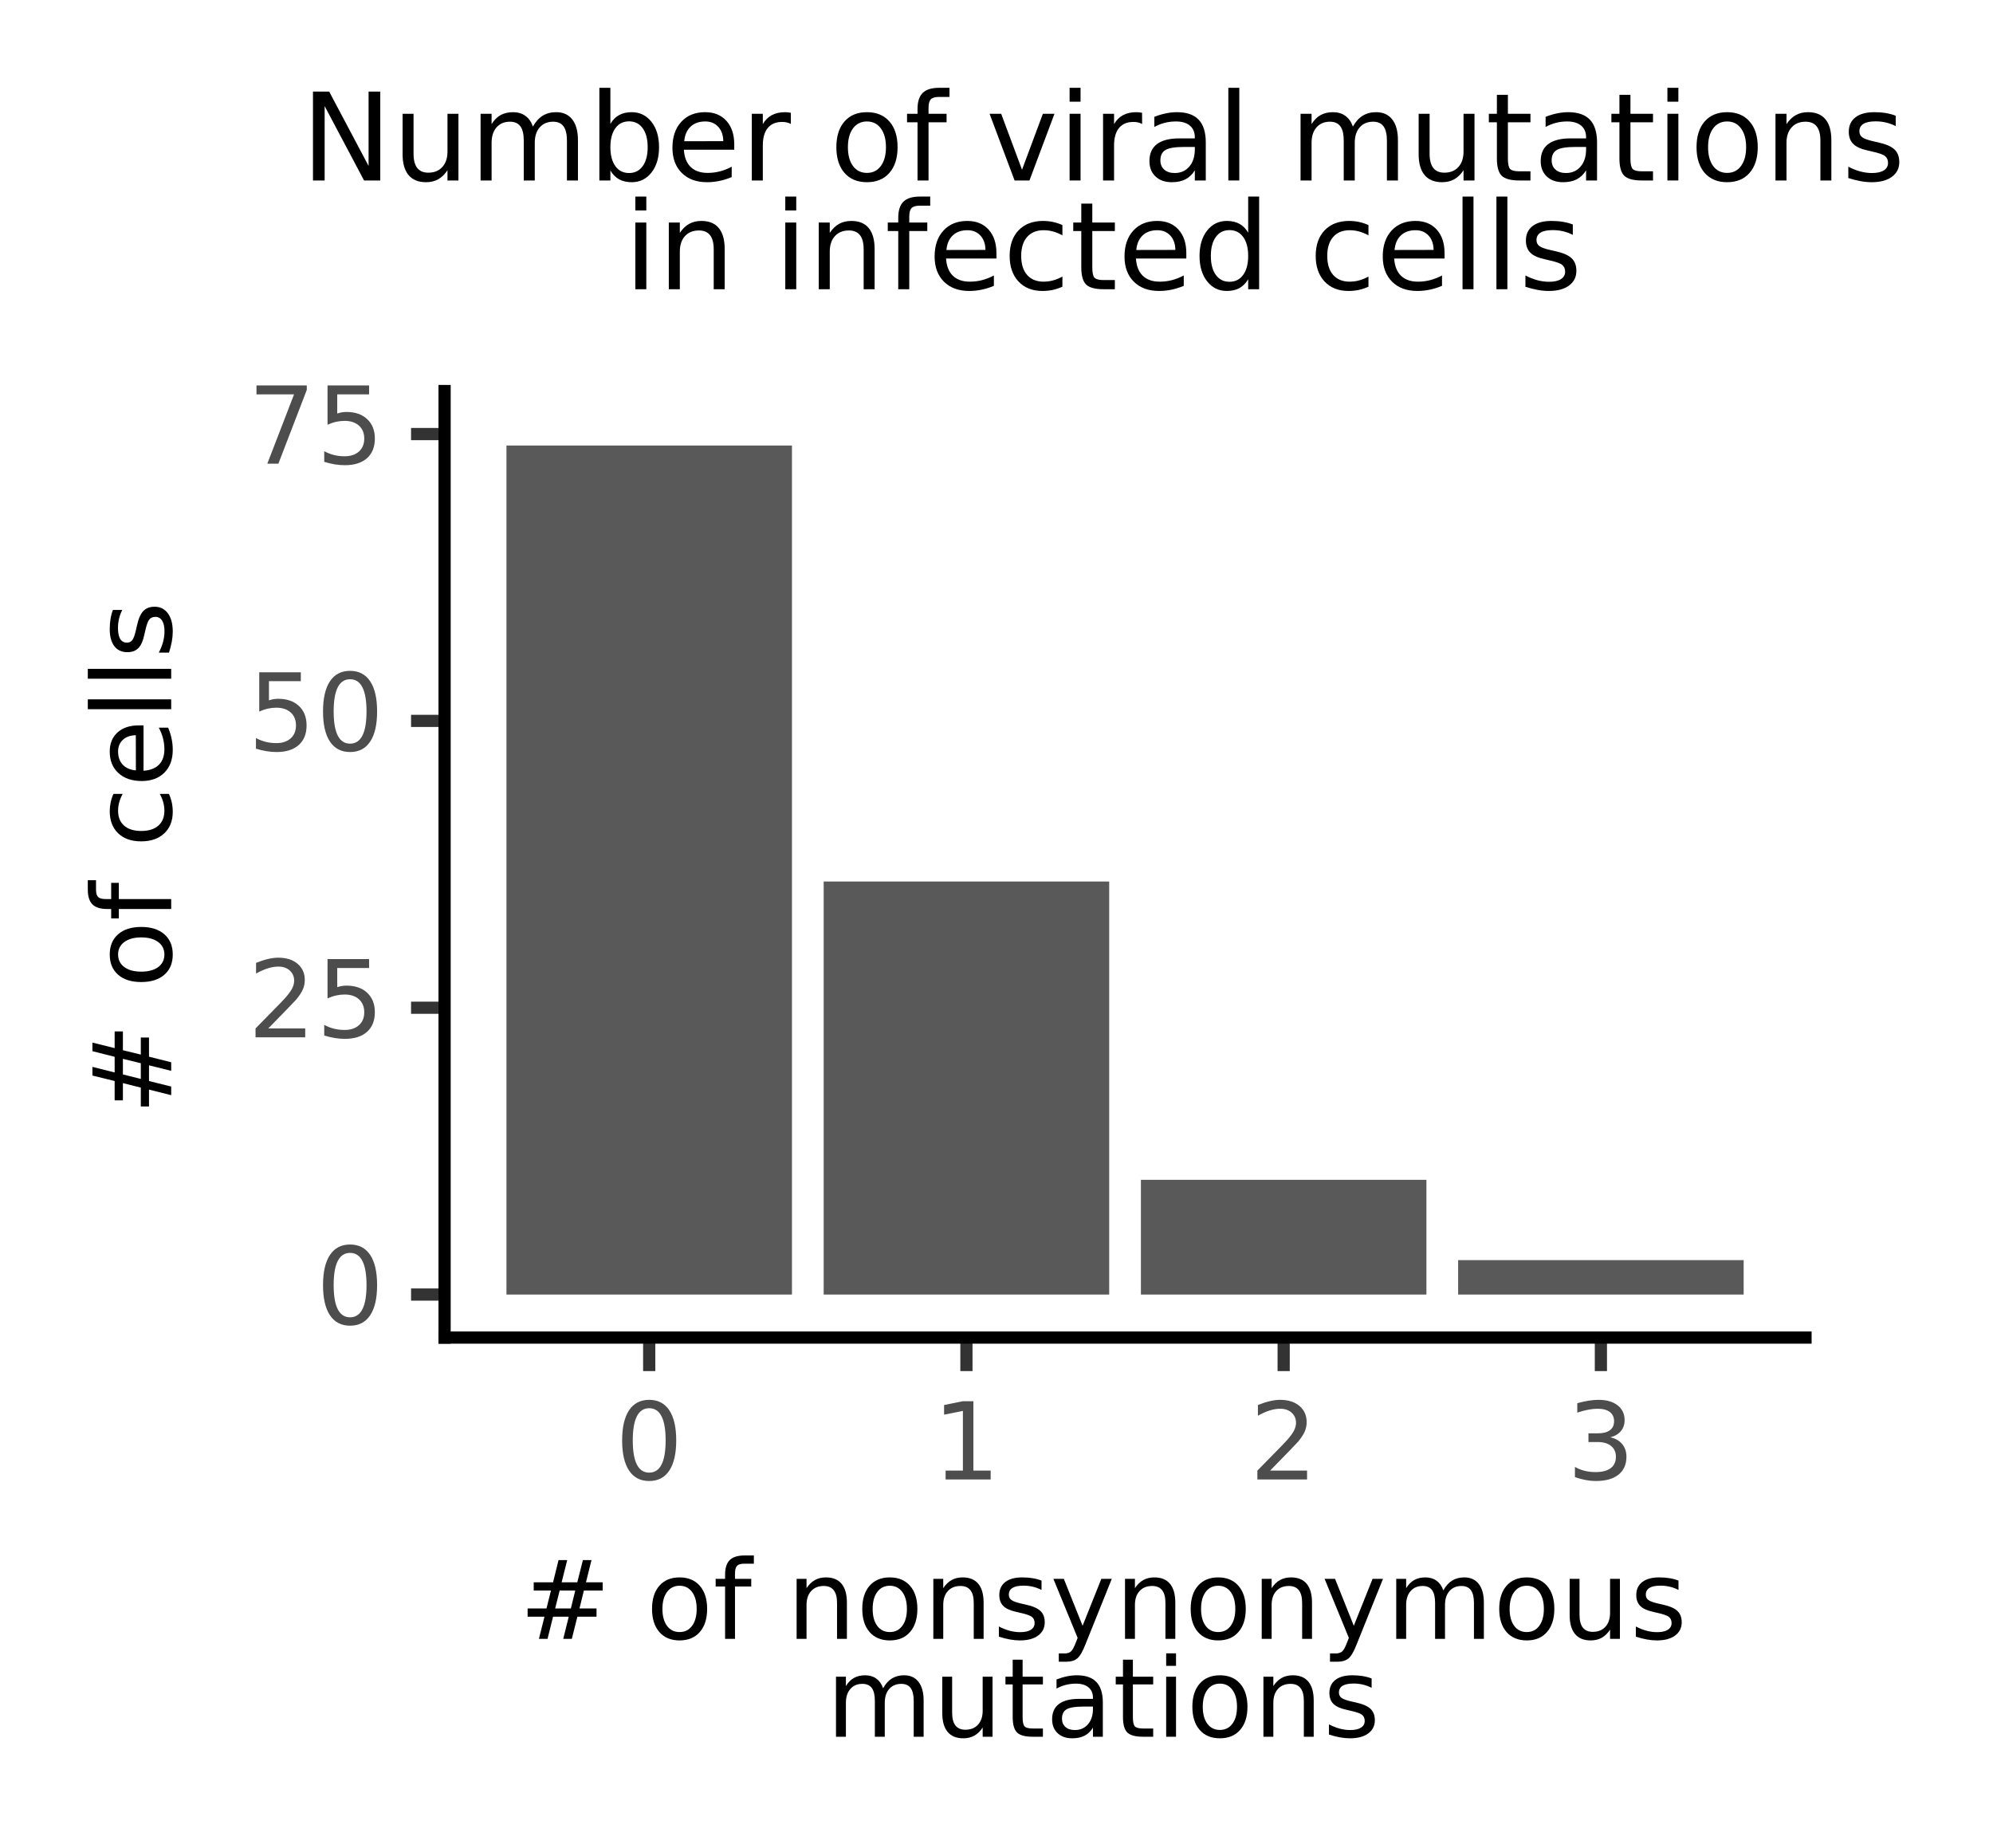
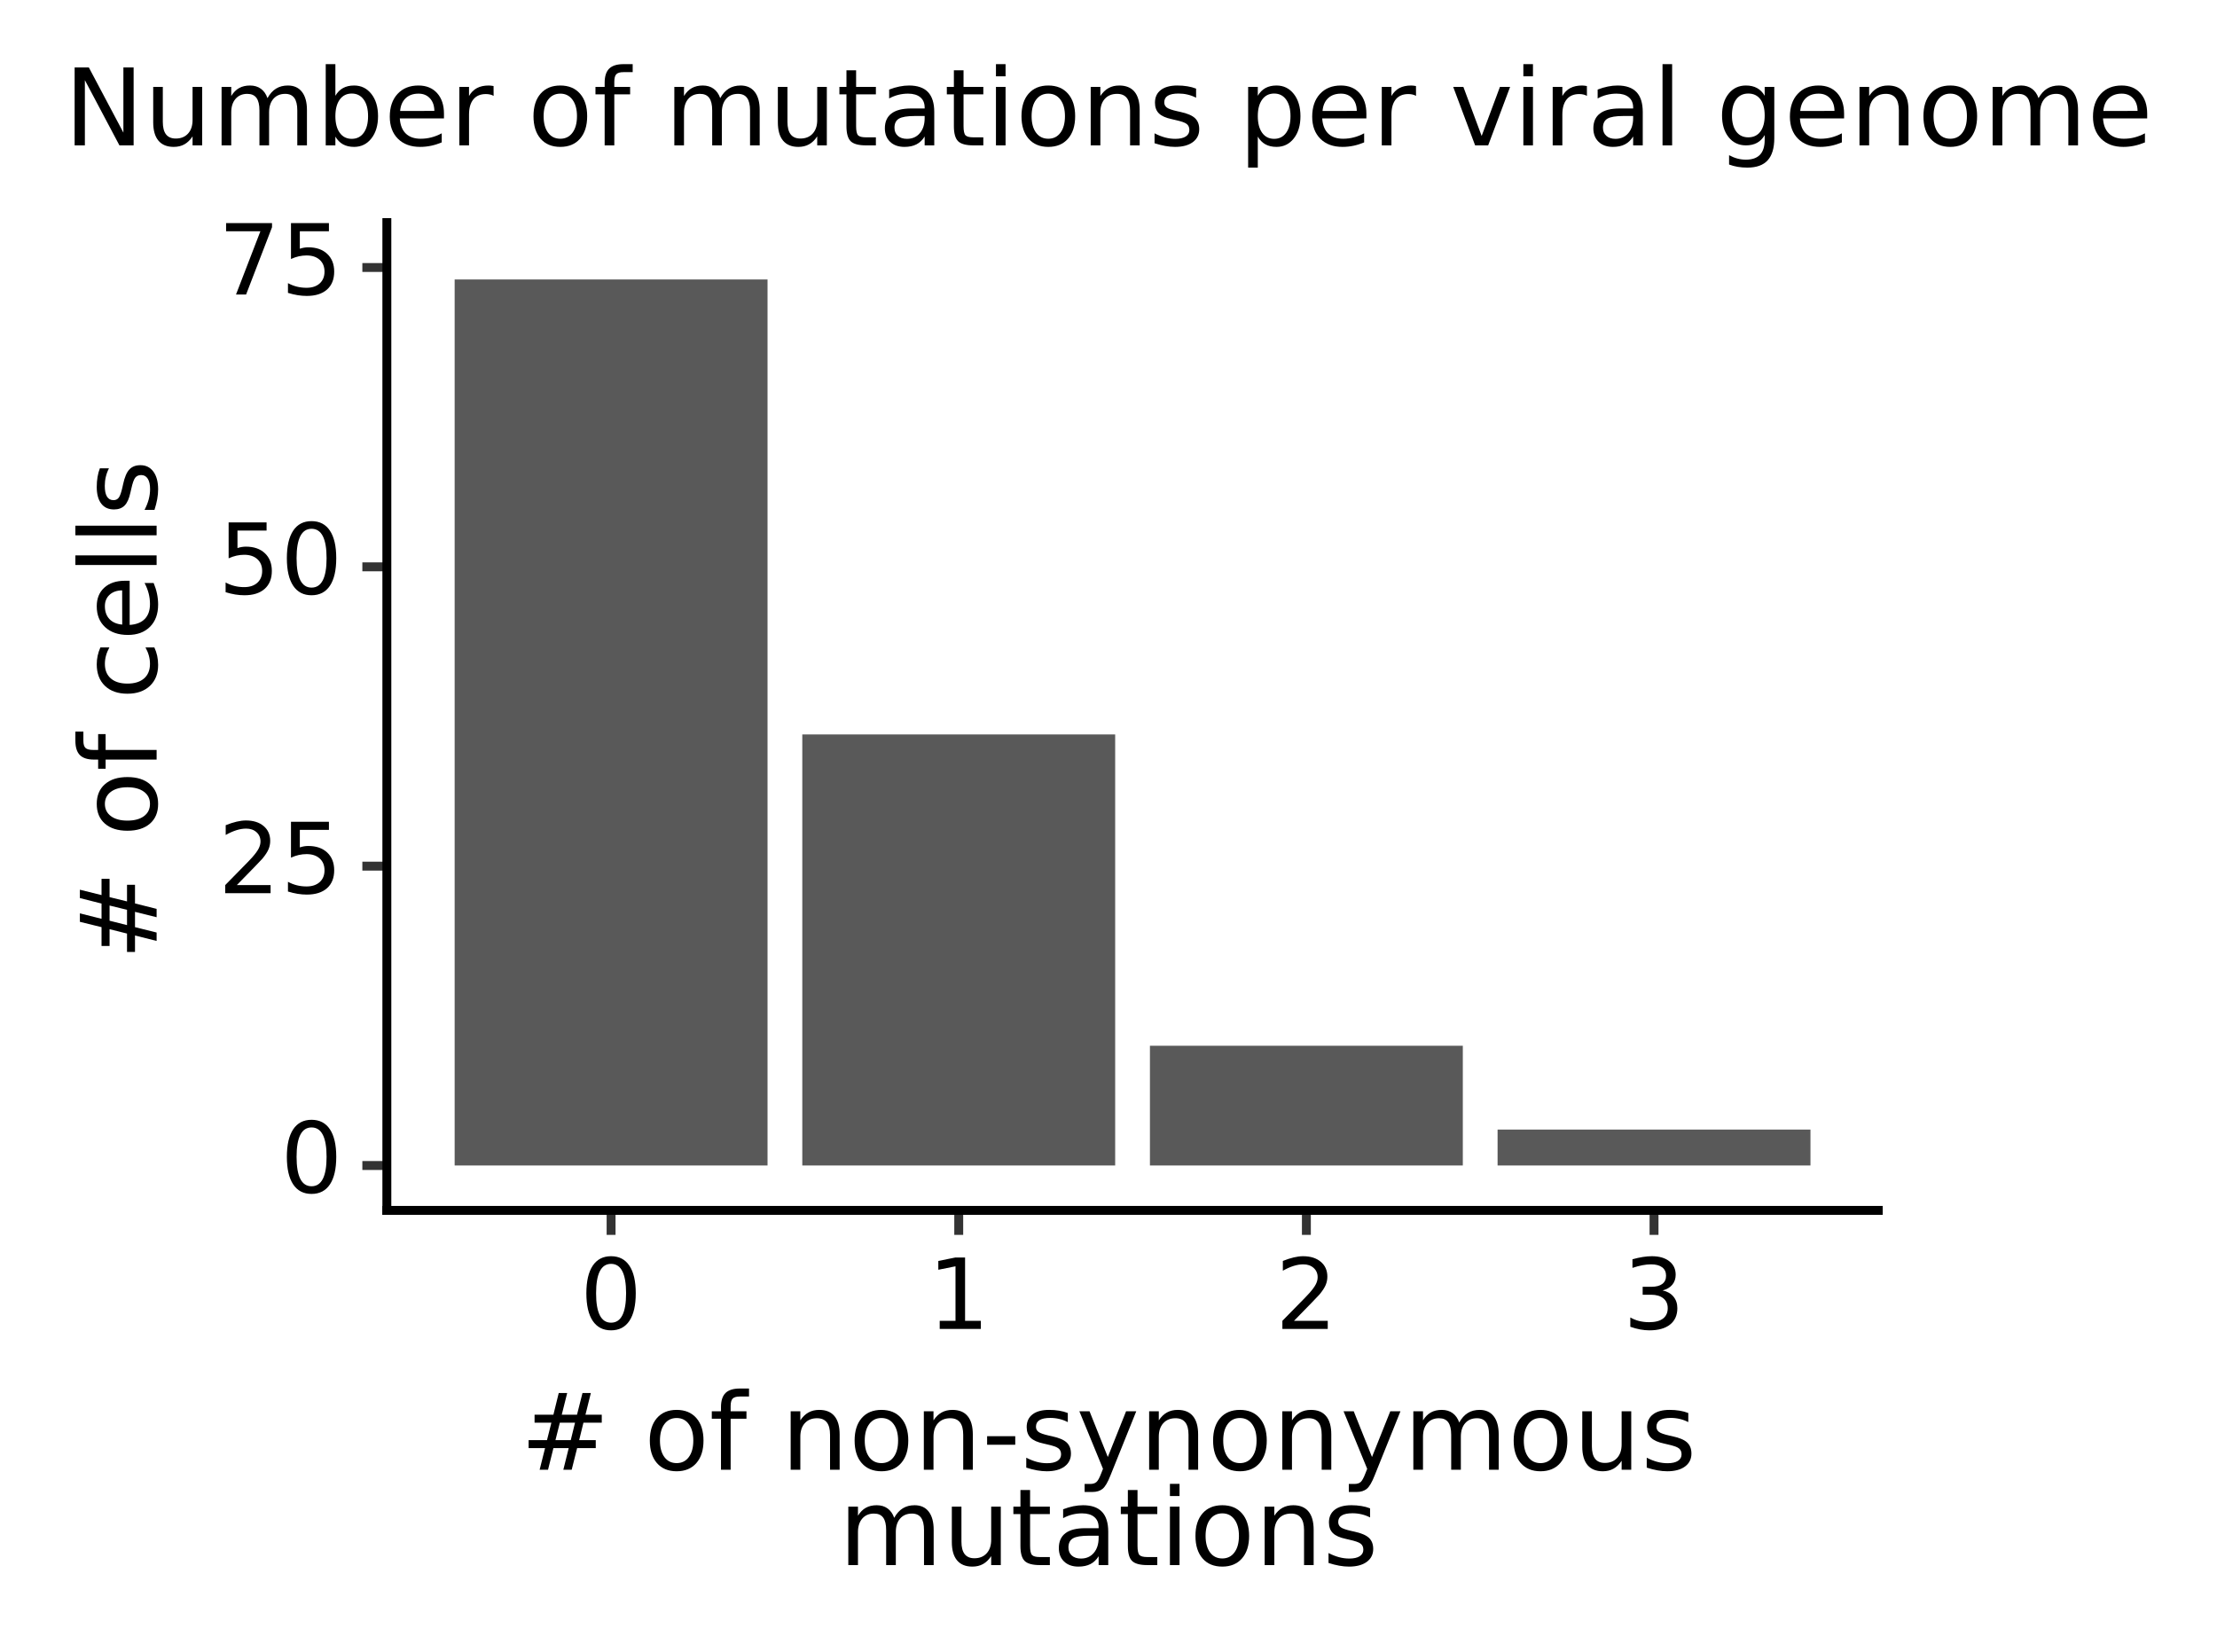
- <svg xmlns="http://www.w3.org/2000/svg" xmlns:xlink="http://www.w3.org/1999/xlink" width="163.433pt" height="151.484pt" viewBox="0 0 163.433 151.484" version="1.1">
+ <svg xmlns="http://www.w3.org/2000/svg" xmlns:xlink="http://www.w3.org/1999/xlink" width="248.844pt" height="185.378pt" viewBox="0 0 248.844 185.378" version="1.1">
  <defs>
    <style type="text/css">*{stroke-linejoin: round; stroke-linecap: butt}</style>
  </defs>
  <g id="figure_1">
    <g id="patch_1">
-       <path d="M 0 151.484  L 163.433 151.484  L 163.433 -0  L 0 -0  z " style="fill: #ffffff; stroke: #ffffff; stroke-linejoin: miter" />
+       <path d="M 0 185.378  L 248.844 185.378  L 248.844 0  L 0 0  z " style="fill: #ffffff; stroke: #ffffff; stroke-linejoin: miter" />
    </g>
    <g id="axes_1">
      <g id="patch_2">
-         <path d="M 36.458 109.681  L 148.058 109.681  L 148.058 32.065  L 36.458 32.065  z " style="fill: #ffffff" />
+         <path d="M 43.422 135.867  L 210.822 135.867  L 210.822 24.987  L 43.422 24.987  z " style="fill: #ffffff" />
      </g>
      <g id="matplotlib.axis_1">
        <g id="xtick_1">
          <g id="line2d_1">
-             <path d="M 53.237 109.681  " style="fill: none; stroke: #000000; stroke-width: 1.5" />
-             <defs>
-               <path id="m5df1748b4c" d="M 0 0  L 0 2.75  " style="stroke: #333333" />
-             </defs>
-             <g>
-               <use xlink:href="#m5df1748b4c" x="53.237" y="109.681" style="stroke: #333333" />
+             <path d="M 68.591 135.867  " style="fill: none; stroke: #000000; stroke-width: 1.5" />
+             <defs>
+               <path id="m23d241b7c9" d="M 0 0  L 0 2.75  " style="stroke: #333333" />
+             </defs>
+             <g>
+               <use xlink:href="#m23d241b7c9" x="68.591" y="135.867" style="stroke: #333333" />
            </g>
          </g>
          <g id="text_1">
-             <g style="fill: #4d4d4d" transform="translate(50.43783 121.3172)scale(0.088 -0.088)">
+             <g transform="translate(65.09134 149.175)scale(0.11 -0.11)">
              <defs>
                <path id="DejaVuSans-30" d="M 2034 4250  Q 1547 4250 1301 3770  Q 1056 3291 1056 2328  Q 1056 1369 1301 889  Q 1547 409 2034 409  Q 2525 409 2770 889  Q 3016 1369 3016 2328  Q 3016 3291 2770 3770  Q 2525 4250 2034 4250  z M 2034 4750  Q 2819 4750 3233 4129  Q 3647 3509 3647 2328  Q 3647 1150 3233 529  Q 2819 -91 2034 -91  Q 1250 -91 836 529  Q 422 1150 422 2328  Q 422 3509 836 4129  Q 1250 4750 2034 4750  z " transform="scale(0.015625)" />
              </defs>
              <use xlink:href="#DejaVuSans-30" />
            </g>
          </g>
        </g>
        <g id="xtick_2">
          <g id="line2d_2">
-             <path d="M 79.251 109.681  " style="fill: none; stroke: #000000; stroke-width: 1.5" />
-             <g>
-               <use xlink:href="#m5df1748b4c" x="79.251" y="109.681" style="stroke: #333333" />
+             <path d="M 107.612 135.867  " style="fill: none; stroke: #000000; stroke-width: 1.5" />
+             <g>
+               <use xlink:href="#m23d241b7c9" x="107.612" y="135.867" style="stroke: #333333" />
            </g>
          </g>
          <g id="text_2">
-             <g style="fill: #4d4d4d" transform="translate(76.45182 121.3172)scale(0.088 -0.088)">
+             <g transform="translate(104.1123 149.175)scale(0.11 -0.11)">
              <defs>
                <path id="DejaVuSans-31" d="M 794 531  L 1825 531  L 1825 4091  L 703 3866  L 703 4441  L 1819 4666  L 2450 4666  L 2450 531  L 3481 531  L 3481 0  L 794 0  L 794 531  z " transform="scale(0.015625)" />
              </defs>
              <use xlink:href="#DejaVuSans-31" />
            </g>
          </g>
        </g>
        <g id="xtick_3">
          <g id="line2d_3">
-             <path d="M 105.265 109.681  " style="fill: none; stroke: #000000; stroke-width: 1.5" />
-             <g>
-               <use xlink:href="#m5df1748b4c" x="105.265" y="109.681" style="stroke: #333333" />
+             <path d="M 146.633 135.867  " style="fill: none; stroke: #000000; stroke-width: 1.5" />
+             <g>
+               <use xlink:href="#m23d241b7c9" x="146.633" y="135.867" style="stroke: #333333" />
            </g>
          </g>
          <g id="text_3">
-             <g style="fill: #4d4d4d" transform="translate(102.4658 121.3172)scale(0.088 -0.088)">
+             <g transform="translate(143.1333 149.175)scale(0.11 -0.11)">
              <defs>
                <path id="DejaVuSans-32" d="M 1228 531  L 3431 531  L 3431 0  L 469 0  L 469 531  Q 828 903 1448 1529  Q 2069 2156 2228 2338  Q 2531 2678 2651 2914  Q 2772 3150 2772 3378  Q 2772 3750 2511 3984  Q 2250 4219 1831 4219  Q 1534 4219 1204 4116  Q 875 4013 500 3803  L 500 4441  Q 881 4594 1212 4672  Q 1544 4750 1819 4750  Q 2544 4750 2975 4387  Q 3406 4025 3406 3419  Q 3406 3131 3298 2873  Q 3191 2616 2906 2266  Q 2828 2175 2409 1742  Q 1991 1309 1228 531  z " transform="scale(0.015625)" />
              </defs>
              <use xlink:href="#DejaVuSans-32" />
            </g>
          </g>
        </g>
        <g id="xtick_4">
          <g id="line2d_4">
-             <path d="M 131.279 109.681  " style="fill: none; stroke: #000000; stroke-width: 1.5" />
-             <g>
-               <use xlink:href="#m5df1748b4c" x="131.279" y="109.681" style="stroke: #333333" />
+             <path d="M 185.654 135.867  " style="fill: none; stroke: #000000; stroke-width: 1.5" />
+             <g>
+               <use xlink:href="#m23d241b7c9" x="185.654" y="135.867" style="stroke: #333333" />
            </g>
          </g>
          <g id="text_4">
-             <g style="fill: #4d4d4d" transform="translate(128.4798 121.3172)scale(0.088 -0.088)">
+             <g transform="translate(182.1543 149.175)scale(0.11 -0.11)">
              <defs>
                <path id="DejaVuSans-33" d="M 2597 2516  Q 3050 2419 3304 2112  Q 3559 1806 3559 1356  Q 3559 666 3084 287  Q 2609 -91 1734 -91  Q 1441 -91 1130 -33  Q 819 25 488 141  L 488 750  Q 750 597 1062 519  Q 1375 441 1716 441  Q 2309 441 2620 675  Q 2931 909 2931 1356  Q 2931 1769 2642 2001  Q 2353 2234 1838 2234  L 1294 2234  L 1294 2753  L 1863 2753  Q 2328 2753 2575 2939  Q 2822 3125 2822 3475  Q 2822 3834 2567 4026  Q 2313 4219 1838 4219  Q 1578 4219 1281 4162  Q 984 4106 628 3988  L 628 4550  Q 988 4650 1302 4700  Q 1616 4750 1894 4750  Q 2613 4750 3031 4423  Q 3450 4097 3450 3541  Q 3450 3153 3228 2886  Q 3006 2619 2597 2516  z " transform="scale(0.015625)" />
              </defs>
              <use xlink:href="#DejaVuSans-33" />
            </g>
          </g>
        </g>
        <g id="xtick_5" />
        <g id="xtick_6" />
        <g id="xtick_7" />
        <g id="xtick_8" />
        <g id="xtick_9" />
        <g id="text_5">
-           <g transform="translate(42.57128 134.3859)scale(0.09 -0.09)">
+           <g transform="translate(58.40812 164.9808)scale(0.12 -0.12)">
            <defs>
              <path id="DejaVuSans-23" d="M 3272 2816  L 2363 2816  L 2100 1772  L 3016 1772  L 3272 2816  z M 2803 4594  L 2478 3297  L 3391 3297  L 3719 4594  L 4219 4594  L 3897 3297  L 4872 3297  L 4872 2816  L 3775 2816  L 3519 1772  L 4513 1772  L 4513 1294  L 3397 1294  L 3072 0  L 2572 0  L 2894 1294  L 1978 1294  L 1656 0  L 1153 0  L 1478 1294  L 494 1294  L 494 1772  L 1594 1772  L 1856 2816  L 850 2816  L 850 3297  L 1978 3297  L 2297 4594  L 2803 4594  z " transform="scale(0.015625)" />
              <path id="DejaVuSans-20" transform="scale(0.015625)" />
              <path id="DejaVuSans-6f" d="M 1959 3097  Q 1497 3097 1228 2736  Q 959 2375 959 1747  Q 959 1119 1226 758  Q 1494 397 1959 397  Q 2419 397 2687 759  Q 2956 1122 2956 1747  Q 2956 2369 2687 2733  Q 2419 3097 1959 3097  z M 1959 3584  Q 2709 3584 3137 3096  Q 3566 2609 3566 1747  Q 3566 888 3137 398  Q 2709 -91 1959 -91  Q 1206 -91 779 398  Q 353 888 353 1747  Q 353 2609 779 3096  Q 1206 3584 1959 3584  z " transform="scale(0.015625)" />
              <path id="DejaVuSans-66" d="M 2375 4863  L 2375 4384  L 1825 4384  Q 1516 4384 1395 4259  Q 1275 4134 1275 3809  L 1275 3500  L 2222 3500  L 2222 3053  L 1275 3053  L 1275 0  L 697 0  L 697 3053  L 147 3053  L 147 3500  L 697 3500  L 697 3744  Q 697 4328 969 4595  Q 1241 4863 1831 4863  L 2375 4863  z " transform="scale(0.015625)" />
              <path id="DejaVuSans-6e" d="M 3513 2113  L 3513 0  L 2938 0  L 2938 2094  Q 2938 2591 2744 2837  Q 2550 3084 2163 3084  Q 1697 3084 1428 2787  Q 1159 2491 1159 1978  L 1159 0  L 581 0  L 581 3500  L 1159 3500  L 1159 2956  Q 1366 3272 1645 3428  Q 1925 3584 2291 3584  Q 2894 3584 3203 3211  Q 3513 2838 3513 2113  z " transform="scale(0.015625)" />
+               <path id="DejaVuSans-2d" d="M 313 2009  L 1997 2009  L 1997 1497  L 313 1497  L 313 2009  z " transform="scale(0.015625)" />
              <path id="DejaVuSans-73" d="M 2834 3397  L 2834 2853  Q 2591 2978 2328 3040  Q 2066 3103 1784 3103  Q 1356 3103 1142 2972  Q 928 2841 928 2578  Q 928 2378 1081 2264  Q 1234 2150 1697 2047  L 1894 2003  Q 2506 1872 2764 1633  Q 3022 1394 3022 966  Q 3022 478 2636 193  Q 2250 -91 1575 -91  Q 1294 -91 989 -36  Q 684 19 347 128  L 347 722  Q 666 556 975 473  Q 1284 391 1588 391  Q 1994 391 2212 530  Q 2431 669 2431 922  Q 2431 1156 2273 1281  Q 2116 1406 1581 1522  L 1381 1569  Q 847 1681 609 1914  Q 372 2147 372 2553  Q 372 3047 722 3315  Q 1072 3584 1716 3584  Q 2034 3584 2315 3537  Q 2597 3491 2834 3397  z " transform="scale(0.015625)" />
              <path id="DejaVuSans-79" d="M 2059 -325  Q 1816 -950 1584 -1140  Q 1353 -1331 966 -1331  L 506 -1331  L 506 -850  L 844 -850  Q 1081 -850 1212 -737  Q 1344 -625 1503 -206  L 1606 56  L 191 3500  L 800 3500  L 1894 763  L 2988 3500  L 3597 3500  L 2059 -325  z " transform="scale(0.015625)" />
              <path id="DejaVuSans-6d" d="M 3328 2828  Q 3544 3216 3844 3400  Q 4144 3584 4550 3584  Q 5097 3584 5394 3201  Q 5691 2819 5691 2113  L 5691 0  L 5113 0  L 5113 2094  Q 5113 2597 4934 2840  Q 4756 3084 4391 3084  Q 3944 3084 3684 2787  Q 3425 2491 3425 1978  L 3425 0  L 2847 0  L 2847 2094  Q 2847 2600 2669 2842  Q 2491 3084 2119 3084  Q 1678 3084 1418 2786  Q 1159 2488 1159 1978  L 1159 0  L 581 0  L 581 3500  L 1159 3500  L 1159 2956  Q 1356 3278 1631 3431  Q 1906 3584 2284 3584  Q 2666 3584 2933 3390  Q 3200 3197 3328 2828  z " transform="scale(0.015625)" />
              <path id="DejaVuSans-75" d="M 544 1381  L 544 3500  L 1119 3500  L 1119 1403  Q 1119 906 1312 657  Q 1506 409 1894 409  Q 2359 409 2629 706  Q 2900 1003 2900 1516  L 2900 3500  L 3475 3500  L 3475 0  L 2900 0  L 2900 538  Q 2691 219 2414 64  Q 2138 -91 1772 -91  Q 1169 -91 856 284  Q 544 659 544 1381  z M 1991 3584  L 1991 3584  z " transform="scale(0.015625)" />
            </defs>
            <use xlink:href="#DejaVuSans-23" />
            <use xlink:href="#DejaVuSans-20" x="83.789" />
            <use xlink:href="#DejaVuSans-6f" x="115.576" />
            <use xlink:href="#DejaVuSans-66" x="176.758" />
            <use xlink:href="#DejaVuSans-20" x="211.963" />
            <use xlink:href="#DejaVuSans-6e" x="243.75" />
            <use xlink:href="#DejaVuSans-6f" x="307.129" />
            <use xlink:href="#DejaVuSans-6e" x="368.311" />
-             <use xlink:href="#DejaVuSans-73" x="431.689" />
-             <use xlink:href="#DejaVuSans-79" x="483.789" />
-             <use xlink:href="#DejaVuSans-6e" x="542.969" />
-             <use xlink:href="#DejaVuSans-6f" x="606.348" />
-             <use xlink:href="#DejaVuSans-6e" x="667.529" />
-             <use xlink:href="#DejaVuSans-79" x="730.908" />
-             <use xlink:href="#DejaVuSans-6d" x="790.088" />
-             <use xlink:href="#DejaVuSans-6f" x="887.5" />
-             <use xlink:href="#DejaVuSans-75" x="948.682" />
-             <use xlink:href="#DejaVuSans-73" x="1012.061" />
-           </g>
-           <g transform="translate(67.73753 142.4124)scale(0.09 -0.09)">
+             <use xlink:href="#DejaVuSans-2d" x="431.689" />
+             <use xlink:href="#DejaVuSans-73" x="467.773" />
+             <use xlink:href="#DejaVuSans-79" x="519.873" />
+             <use xlink:href="#DejaVuSans-6e" x="579.053" />
+             <use xlink:href="#DejaVuSans-6f" x="642.432" />
+             <use xlink:href="#DejaVuSans-6e" x="703.613" />
+             <use xlink:href="#DejaVuSans-79" x="766.992" />
+             <use xlink:href="#DejaVuSans-6d" x="826.172" />
+             <use xlink:href="#DejaVuSans-6f" x="923.584" />
+             <use xlink:href="#DejaVuSans-75" x="984.766" />
+             <use xlink:href="#DejaVuSans-73" x="1048.145" />
+           </g>
+           <g transform="translate(94.12781 175.6827)scale(0.12 -0.12)">
            <defs>
              <path id="DejaVuSans-74" d="M 1172 4494  L 1172 3500  L 2356 3500  L 2356 3053  L 1172 3053  L 1172 1153  Q 1172 725 1289 603  Q 1406 481 1766 481  L 2356 481  L 2356 0  L 1766 0  Q 1100 0 847 248  Q 594 497 594 1153  L 594 3053  L 172 3053  L 172 3500  L 594 3500  L 594 4494  L 1172 4494  z " transform="scale(0.015625)" />
              <path id="DejaVuSans-61" d="M 2194 1759  Q 1497 1759 1228 1600  Q 959 1441 959 1056  Q 959 750 1161 570  Q 1363 391 1709 391  Q 2188 391 2477 730  Q 2766 1069 2766 1631  L 2766 1759  L 2194 1759  z M 3341 1997  L 3341 0  L 2766 0  L 2766 531  Q 2569 213 2275 61  Q 1981 -91 1556 -91  Q 1019 -91 701 211  Q 384 513 384 1019  Q 384 1609 779 1909  Q 1175 2209 1959 2209  L 2766 2209  L 2766 2266  Q 2766 2663 2505 2880  Q 2244 3097 1772 3097  Q 1472 3097 1187 3025  Q 903 2953 641 2809  L 641 3341  Q 956 3463 1253 3523  Q 1550 3584 1831 3584  Q 2591 3584 2966 3190  Q 3341 2797 3341 1997  z " transform="scale(0.015625)" />
              <path id="DejaVuSans-69" d="M 603 3500  L 1178 3500  L 1178 0  L 603 0  L 603 3500  z M 603 4863  L 1178 4863  L 1178 4134  L 603 4134  L 603 4863  z " transform="scale(0.015625)" />
            </defs>
            <use xlink:href="#DejaVuSans-6d" />
            <use xlink:href="#DejaVuSans-75" x="97.412" />
            <use xlink:href="#DejaVuSans-74" x="160.791" />
            <use xlink:href="#DejaVuSans-61" x="200" />
            <use xlink:href="#DejaVuSans-74" x="261.279" />
            <use xlink:href="#DejaVuSans-69" x="300.488" />
            <use xlink:href="#DejaVuSans-6f" x="328.271" />
            <use xlink:href="#DejaVuSans-6e" x="389.453" />
            <use xlink:href="#DejaVuSans-73" x="452.832" />
          </g>
        </g>
      </g>
      <g id="matplotlib.axis_2">
        <g id="ytick_1">
          <g id="line2d_5">
-             <path d="M 36.458 106.153  " style="fill: none; stroke: #000000; stroke-width: 1.5" />
-             <defs>
-               <path id="mbaba452dde" d="M 0 0  L -2.75 0  " style="stroke: #333333" />
-             </defs>
-             <g>
-               <use xlink:href="#mbaba452dde" x="36.458" y="106.153" style="stroke: #333333" />
+             <path d="M 43.422 130.827  " style="fill: none; stroke: #000000; stroke-width: 1.5" />
+             <defs>
+               <path id="m3b70770c55" d="M 0 0  L -2.75 0  " style="stroke: #333333" />
+             </defs>
+             <g>
+               <use xlink:href="#m3b70770c55" x="43.422" y="130.827" style="stroke: #333333" />
            </g>
          </g>
          <g id="text_6">
-             <g style="fill: #4d4d4d" transform="translate(25.90931 108.5808)scale(0.088 -0.088)">
+             <g transform="translate(31.47344 133.862)scale(0.11 -0.11)">
              <use xlink:href="#DejaVuSans-30" />
            </g>
          </g>
        </g>
        <g id="ytick_2">
          <g id="line2d_6">
-             <path d="M 36.458 82.633  " style="fill: none; stroke: #000000; stroke-width: 1.5" />
-             <g>
-               <use xlink:href="#mbaba452dde" x="36.458" y="82.633" style="stroke: #333333" />
+             <path d="M 43.422 97.227  " style="fill: none; stroke: #000000; stroke-width: 1.5" />
+             <g>
+               <use xlink:href="#m3b70770c55" x="43.422" y="97.227" style="stroke: #333333" />
            </g>
          </g>
          <g id="text_7">
-             <g style="fill: #4d4d4d" transform="translate(20.31031 85.06083)scale(0.088 -0.088)">
+             <g transform="translate(24.47469 100.262)scale(0.11 -0.11)">
              <defs>
                <path id="DejaVuSans-35" d="M 691 4666  L 3169 4666  L 3169 4134  L 1269 4134  L 1269 2991  Q 1406 3038 1543 3061  Q 1681 3084 1819 3084  Q 2600 3084 3056 2656  Q 3513 2228 3513 1497  Q 3513 744 3044 326  Q 2575 -91 1722 -91  Q 1428 -91 1123 -41  Q 819 9 494 109  L 494 744  Q 775 591 1075 516  Q 1375 441 1709 441  Q 2250 441 2565 725  Q 2881 1009 2881 1497  Q 2881 1984 2565 2268  Q 2250 2553 1709 2553  Q 1456 2553 1204 2497  Q 953 2441 691 2322  L 691 4666  z " transform="scale(0.015625)" />
              </defs>
              <use xlink:href="#DejaVuSans-32" />
              <use xlink:href="#DejaVuSans-35" x="63.623" />
            </g>
          </g>
        </g>
        <g id="ytick_3">
          <g id="line2d_7">
-             <path d="M 36.458 59.113  " style="fill: none; stroke: #000000; stroke-width: 1.5" />
-             <g>
-               <use xlink:href="#mbaba452dde" x="36.458" y="59.113" style="stroke: #333333" />
+             <path d="M 43.422 63.627  " style="fill: none; stroke: #000000; stroke-width: 1.5" />
+             <g>
+               <use xlink:href="#m3b70770c55" x="43.422" y="63.627" style="stroke: #333333" />
            </g>
          </g>
          <g id="text_8">
-             <g style="fill: #4d4d4d" transform="translate(20.31031 61.54083)scale(0.088 -0.088)">
+             <g transform="translate(24.47469 66.66201)scale(0.11 -0.11)">
              <use xlink:href="#DejaVuSans-35" />
              <use xlink:href="#DejaVuSans-30" x="63.623" />
            </g>
          </g>
        </g>
        <g id="ytick_4">
          <g id="line2d_8">
-             <path d="M 36.458 35.593  " style="fill: none; stroke: #000000; stroke-width: 1.5" />
-             <g>
-               <use xlink:href="#mbaba452dde" x="36.458" y="35.593" style="stroke: #333333" />
+             <path d="M 43.422 30.027  " style="fill: none; stroke: #000000; stroke-width: 1.5" />
+             <g>
+               <use xlink:href="#m3b70770c55" x="43.422" y="30.027" style="stroke: #333333" />
            </g>
          </g>
          <g id="text_9">
-             <g style="fill: #4d4d4d" transform="translate(20.31031 38.02083)scale(0.088 -0.088)">
+             <g transform="translate(24.47469 33.06201)scale(0.11 -0.11)">
              <defs>
                <path id="DejaVuSans-37" d="M 525 4666  L 3525 4666  L 3525 4397  L 1831 0  L 1172 0  L 2766 4134  L 525 4134  L 525 4666  z " transform="scale(0.015625)" />
              </defs>
              <use xlink:href="#DejaVuSans-37" />
              <use xlink:href="#DejaVuSans-35" x="63.623" />
            </g>
          </g>
        </g>
        <g id="ytick_5" />
        <g id="ytick_6" />
        <g id="ytick_7" />
        <g id="text_10">
-           <g transform="translate(14.03859 91.42506)rotate(-90)scale(0.09 -0.09)">
+           <g transform="translate(17.57906 107.782)rotate(-90)scale(0.12 -0.12)">
            <defs>
              <path id="DejaVuSans-63" d="M 3122 3366  L 3122 2828  Q 2878 2963 2633 3030  Q 2388 3097 2138 3097  Q 1578 3097 1268 2742  Q 959 2388 959 1747  Q 959 1106 1268 751  Q 1578 397 2138 397  Q 2388 397 2633 464  Q 2878 531 3122 666  L 3122 134  Q 2881 22 2623 -34  Q 2366 -91 2075 -91  Q 1284 -91 818 406  Q 353 903 353 1747  Q 353 2603 823 3093  Q 1294 3584 2113 3584  Q 2378 3584 2631 3529  Q 2884 3475 3122 3366  z " transform="scale(0.015625)" />
              <path id="DejaVuSans-65" d="M 3597 1894  L 3597 1613  L 953 1613  Q 991 1019 1311 708  Q 1631 397 2203 397  Q 2534 397 2845 478  Q 3156 559 3463 722  L 3463 178  Q 3153 47 2828 -22  Q 2503 -91 2169 -91  Q 1331 -91 842 396  Q 353 884 353 1716  Q 353 2575 817 3079  Q 1281 3584 2069 3584  Q 2775 3584 3186 3129  Q 3597 2675 3597 1894  z M 3022 2063  Q 3016 2534 2758 2815  Q 2500 3097 2075 3097  Q 1594 3097 1305 2825  Q 1016 2553 972 2059  L 3022 2063  z " transform="scale(0.015625)" />
              <path id="DejaVuSans-6c" d="M 603 4863  L 1178 4863  L 1178 0  L 603 0  L 603 4863  z " transform="scale(0.015625)" />
            </defs>
            <use xlink:href="#DejaVuSans-23" />
            <use xlink:href="#DejaVuSans-20" x="83.789" />
            <use xlink:href="#DejaVuSans-6f" x="115.576" />
            <use xlink:href="#DejaVuSans-66" x="176.758" />
            <use xlink:href="#DejaVuSans-20" x="211.963" />
            <use xlink:href="#DejaVuSans-63" x="243.75" />
            <use xlink:href="#DejaVuSans-65" x="298.73" />
            <use xlink:href="#DejaVuSans-6c" x="360.254" />
            <use xlink:href="#DejaVuSans-6c" x="388.037" />
            <use xlink:href="#DejaVuSans-73" x="415.82" />
          </g>
        </g>
      </g>
      <g id="PolyCollection_1">
-         <path d="M 41.531 106.153  L 41.531 36.533  L 64.944 36.533  L 64.944 106.153  z " clip-path="url(#pb896ae6e07)" style="fill: #595959" />
-         <path d="M 67.545 106.153  L 67.545 72.284  L 90.958 72.284  L 90.958 106.153  z " clip-path="url(#pb896ae6e07)" style="fill: #595959" />
-         <path d="M 93.559 106.153  L 93.559 96.745  L 116.972 96.745  L 116.972 106.153  z " clip-path="url(#pb896ae6e07)" style="fill: #595959" />
-         <path d="M 119.573 106.153  L 119.573 103.33  L 142.986 103.33  L 142.986 106.153  z " clip-path="url(#pb896ae6e07)" style="fill: #595959" />
+         <path d="M 51.031 130.827  L 51.031 31.371  L 86.15 31.371  L 86.15 130.827  z " clip-path="url(#pddd1951663)" style="fill: #595959" />
+         <path d="M 90.052 130.827  L 90.052 82.443  L 125.171 82.443  L 125.171 130.827  z " clip-path="url(#pddd1951663)" style="fill: #595959" />
+         <path d="M 129.073 130.827  L 129.073 117.387  L 164.192 117.387  L 164.192 130.827  z " clip-path="url(#pddd1951663)" style="fill: #595959" />
+         <path d="M 168.094 130.827  L 168.094 126.795  L 203.213 126.795  L 203.213 130.827  z " clip-path="url(#pddd1951663)" style="fill: #595959" />
      </g>
      <g id="patch_3">
-         <path d="M 36.458 109.681  L 36.458 32.065  " style="fill: none; stroke: #000000; stroke-linejoin: miter; stroke-linecap: square" />
+         <path d="M 43.422 135.867  L 43.422 24.987  " style="fill: none; stroke: #000000; stroke-linejoin: miter; stroke-linecap: square" />
      </g>
      <g id="patch_4">
-         <path d="M 36.458 109.681  L 148.058 109.681  " style="fill: none; stroke: #000000; stroke-linejoin: miter; stroke-linecap: square" />
+         <path d="M 43.422 135.867  L 210.822 135.867  " style="fill: none; stroke: #000000; stroke-linejoin: miter; stroke-linecap: square" />
      </g>
    </g>
    <g id="text_11">
-       <g transform="translate(24.68331 14.79844)scale(0.1 -0.1)">
+       <g transform="translate(7.2 16.31812)scale(0.12 -0.12)">
        <defs>
          <path id="DejaVuSans-4e" d="M 628 4666  L 1478 4666  L 3547 763  L 3547 4666  L 4159 4666  L 4159 0  L 3309 0  L 1241 3903  L 1241 0  L 628 0  L 628 4666  z " transform="scale(0.015625)" />
          <path id="DejaVuSans-62" d="M 3116 1747  Q 3116 2381 2855 2742  Q 2594 3103 2138 3103  Q 1681 3103 1420 2742  Q 1159 2381 1159 1747  Q 1159 1113 1420 752  Q 1681 391 2138 391  Q 2594 391 2855 752  Q 3116 1113 3116 1747  z M 1159 2969  Q 1341 3281 1617 3432  Q 1894 3584 2278 3584  Q 2916 3584 3314 3078  Q 3713 2572 3713 1747  Q 3713 922 3314 415  Q 2916 -91 2278 -91  Q 1894 -91 1617 61  Q 1341 213 1159 525  L 1159 0  L 581 0  L 581 4863  L 1159 4863  L 1159 2969  z " transform="scale(0.015625)" />
          <path id="DejaVuSans-72" d="M 2631 2963  Q 2534 3019 2420 3045  Q 2306 3072 2169 3072  Q 1681 3072 1420 2755  Q 1159 2438 1159 1844  L 1159 0  L 581 0  L 581 3500  L 1159 3500  L 1159 2956  Q 1341 3275 1631 3429  Q 1922 3584 2338 3584  Q 2397 3584 2469 3576  Q 2541 3569 2628 3553  L 2631 2963  z " transform="scale(0.015625)" />
+           <path id="DejaVuSans-70" d="M 1159 525  L 1159 -1331  L 581 -1331  L 581 3500  L 1159 3500  L 1159 2969  Q 1341 3281 1617 3432  Q 1894 3584 2278 3584  Q 2916 3584 3314 3078  Q 3713 2572 3713 1747  Q 3713 922 3314 415  Q 2916 -91 2278 -91  Q 1894 -91 1617 61  Q 1341 213 1159 525  z M 3116 1747  Q 3116 2381 2855 2742  Q 2594 3103 2138 3103  Q 1681 3103 1420 2742  Q 1159 2381 1159 1747  Q 1159 1113 1420 752  Q 1681 391 2138 391  Q 2594 391 2855 752  Q 3116 1113 3116 1747  z " transform="scale(0.015625)" />
          <path id="DejaVuSans-76" d="M 191 3500  L 800 3500  L 1894 563  L 2988 3500  L 3597 3500  L 2284 0  L 1503 0  L 191 3500  z " transform="scale(0.015625)" />
+           <path id="DejaVuSans-67" d="M 2906 1791  Q 2906 2416 2648 2759  Q 2391 3103 1925 3103  Q 1463 3103 1205 2759  Q 947 2416 947 1791  Q 947 1169 1205 825  Q 1463 481 1925 481  Q 2391 481 2648 825  Q 2906 1169 2906 1791  z M 3481 434  Q 3481 -459 3084 -895  Q 2688 -1331 1869 -1331  Q 1566 -1331 1297 -1286  Q 1028 -1241 775 -1147  L 775 -588  Q 1028 -725 1275 -790  Q 1522 -856 1778 -856  Q 2344 -856 2625 -561  Q 2906 -266 2906 331  L 2906 616  Q 2728 306 2450 153  Q 2172 0 1784 0  Q 1141 0 747 490  Q 353 981 353 1791  Q 353 2603 747 3093  Q 1141 3584 1784 3584  Q 2172 3584 2450 3431  Q 2728 3278 2906 2969  L 2906 3500  L 3481 3500  L 3481 434  z " transform="scale(0.015625)" />
        </defs>
        <use xlink:href="#DejaVuSans-4e" />
        <use xlink:href="#DejaVuSans-75" x="74.805" />
        <use xlink:href="#DejaVuSans-6d" x="138.184" />
        <use xlink:href="#DejaVuSans-62" x="235.596" />
        <use xlink:href="#DejaVuSans-65" x="299.072" />
        <use xlink:href="#DejaVuSans-72" x="360.596" />
        <use xlink:href="#DejaVuSans-20" x="401.709" />
        <use xlink:href="#DejaVuSans-6f" x="433.496" />
        <use xlink:href="#DejaVuSans-66" x="494.678" />
        <use xlink:href="#DejaVuSans-20" x="529.883" />
-         <use xlink:href="#DejaVuSans-76" x="561.67" />
-         <use xlink:href="#DejaVuSans-69" x="620.85" />
-         <use xlink:href="#DejaVuSans-72" x="648.633" />
-         <use xlink:href="#DejaVuSans-61" x="689.746" />
-         <use xlink:href="#DejaVuSans-6c" x="751.025" />
-         <use xlink:href="#DejaVuSans-20" x="778.809" />
-         <use xlink:href="#DejaVuSans-6d" x="810.596" />
-         <use xlink:href="#DejaVuSans-75" x="908.008" />
-         <use xlink:href="#DejaVuSans-74" x="971.387" />
-         <use xlink:href="#DejaVuSans-61" x="1010.596" />
-         <use xlink:href="#DejaVuSans-74" x="1071.875" />
-         <use xlink:href="#DejaVuSans-69" x="1111.084" />
-         <use xlink:href="#DejaVuSans-6f" x="1138.867" />
-         <use xlink:href="#DejaVuSans-6e" x="1200.049" />
-         <use xlink:href="#DejaVuSans-73" x="1263.428" />
-       </g>
-       <g transform="translate(51.15909 23.71672)scale(0.1 -0.1)">
-         <defs>
-           <path id="DejaVuSans-64" d="M 2906 2969  L 2906 4863  L 3481 4863  L 3481 0  L 2906 0  L 2906 525  Q 2725 213 2448 61  Q 2172 -91 1784 -91  Q 1150 -91 751 415  Q 353 922 353 1747  Q 353 2572 751 3078  Q 1150 3584 1784 3584  Q 2172 3584 2448 3432  Q 2725 3281 2906 2969  z M 947 1747  Q 947 1113 1208 752  Q 1469 391 1925 391  Q 2381 391 2643 752  Q 2906 1113 2906 1747  Q 2906 2381 2643 2742  Q 2381 3103 1925 3103  Q 1469 3103 1208 2742  Q 947 2381 947 1747  z " transform="scale(0.015625)" />
-         </defs>
-         <use xlink:href="#DejaVuSans-69" />
-         <use xlink:href="#DejaVuSans-6e" x="27.783" />
-         <use xlink:href="#DejaVuSans-20" x="91.162" />
-         <use xlink:href="#DejaVuSans-69" x="122.949" />
-         <use xlink:href="#DejaVuSans-6e" x="150.732" />
-         <use xlink:href="#DejaVuSans-66" x="214.111" />
-         <use xlink:href="#DejaVuSans-65" x="249.316" />
-         <use xlink:href="#DejaVuSans-63" x="310.84" />
-         <use xlink:href="#DejaVuSans-74" x="365.82" />
-         <use xlink:href="#DejaVuSans-65" x="405.029" />
-         <use xlink:href="#DejaVuSans-64" x="466.553" />
-         <use xlink:href="#DejaVuSans-20" x="530.029" />
-         <use xlink:href="#DejaVuSans-63" x="561.816" />
-         <use xlink:href="#DejaVuSans-65" x="616.797" />
-         <use xlink:href="#DejaVuSans-6c" x="678.32" />
-         <use xlink:href="#DejaVuSans-6c" x="706.104" />
-         <use xlink:href="#DejaVuSans-73" x="733.887" />
+         <use xlink:href="#DejaVuSans-6d" x="561.67" />
+         <use xlink:href="#DejaVuSans-75" x="659.082" />
+         <use xlink:href="#DejaVuSans-74" x="722.461" />
+         <use xlink:href="#DejaVuSans-61" x="761.67" />
+         <use xlink:href="#DejaVuSans-74" x="822.949" />
+         <use xlink:href="#DejaVuSans-69" x="862.158" />
+         <use xlink:href="#DejaVuSans-6f" x="889.941" />
+         <use xlink:href="#DejaVuSans-6e" x="951.123" />
+         <use xlink:href="#DejaVuSans-73" x="1014.502" />
+         <use xlink:href="#DejaVuSans-20" x="1066.602" />
+         <use xlink:href="#DejaVuSans-70" x="1098.389" />
+         <use xlink:href="#DejaVuSans-65" x="1161.865" />
+         <use xlink:href="#DejaVuSans-72" x="1223.389" />
+         <use xlink:href="#DejaVuSans-20" x="1264.502" />
+         <use xlink:href="#DejaVuSans-76" x="1296.289" />
+         <use xlink:href="#DejaVuSans-69" x="1355.469" />
+         <use xlink:href="#DejaVuSans-72" x="1383.252" />
+         <use xlink:href="#DejaVuSans-61" x="1424.365" />
+         <use xlink:href="#DejaVuSans-6c" x="1485.645" />
+         <use xlink:href="#DejaVuSans-20" x="1513.428" />
+         <use xlink:href="#DejaVuSans-67" x="1545.215" />
+         <use xlink:href="#DejaVuSans-65" x="1608.691" />
+         <use xlink:href="#DejaVuSans-6e" x="1670.215" />
+         <use xlink:href="#DejaVuSans-6f" x="1733.594" />
+         <use xlink:href="#DejaVuSans-6d" x="1794.775" />
+         <use xlink:href="#DejaVuSans-65" x="1892.188" />
      </g>
    </g>
  </g>
  <defs>
-     <clipPath id="pb896ae6e07">
-       <rect x="36.458" y="32.065" width="111.6" height="77.616" />
+     <clipPath id="pddd1951663">
+       <rect x="43.422" y="24.987" width="167.4" height="110.88" />
    </clipPath>
  </defs>
</svg>
